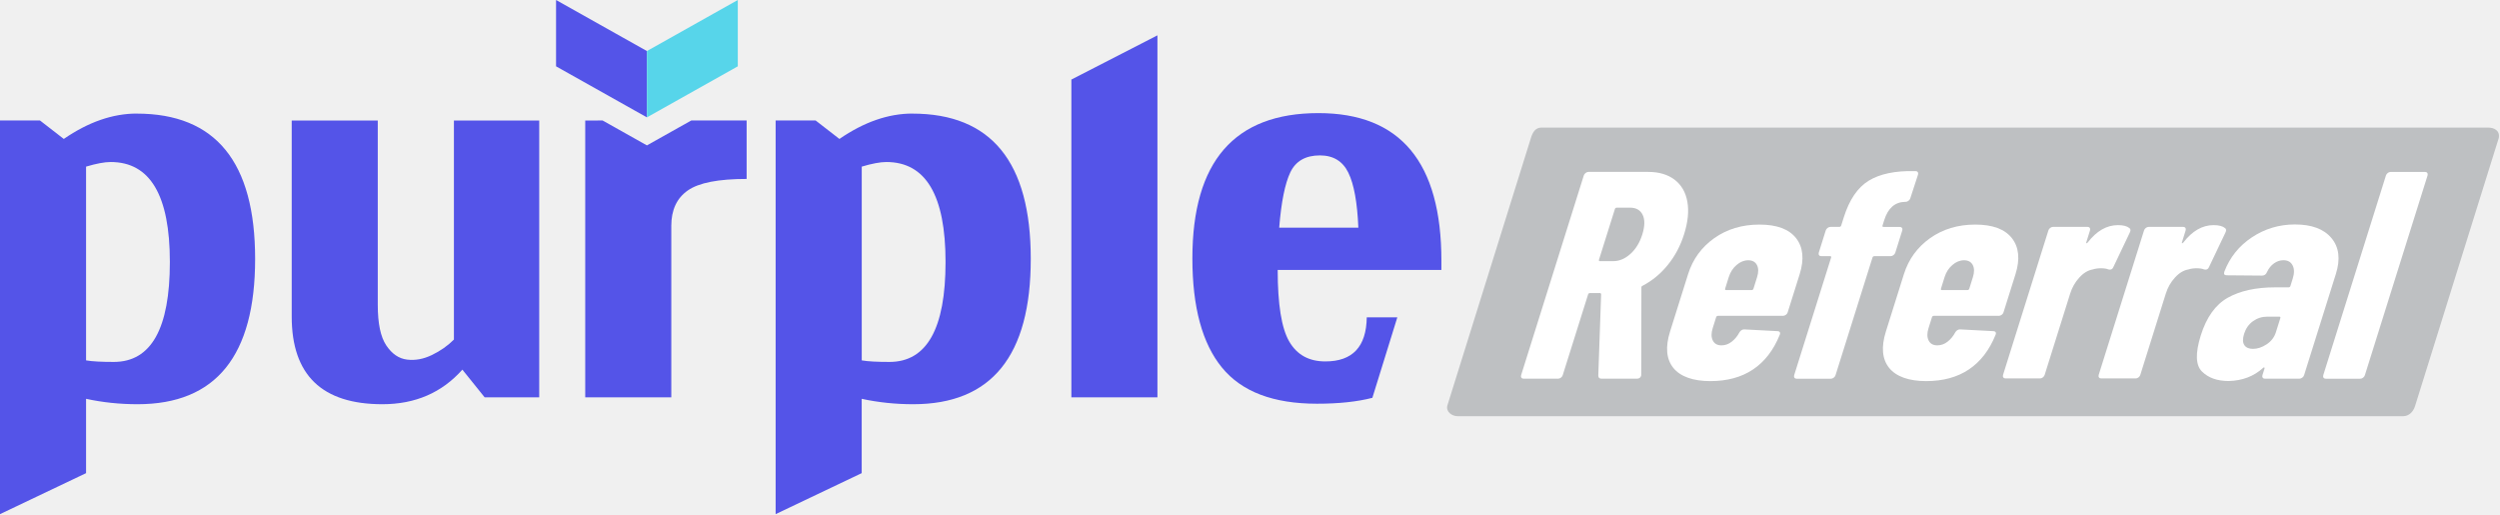
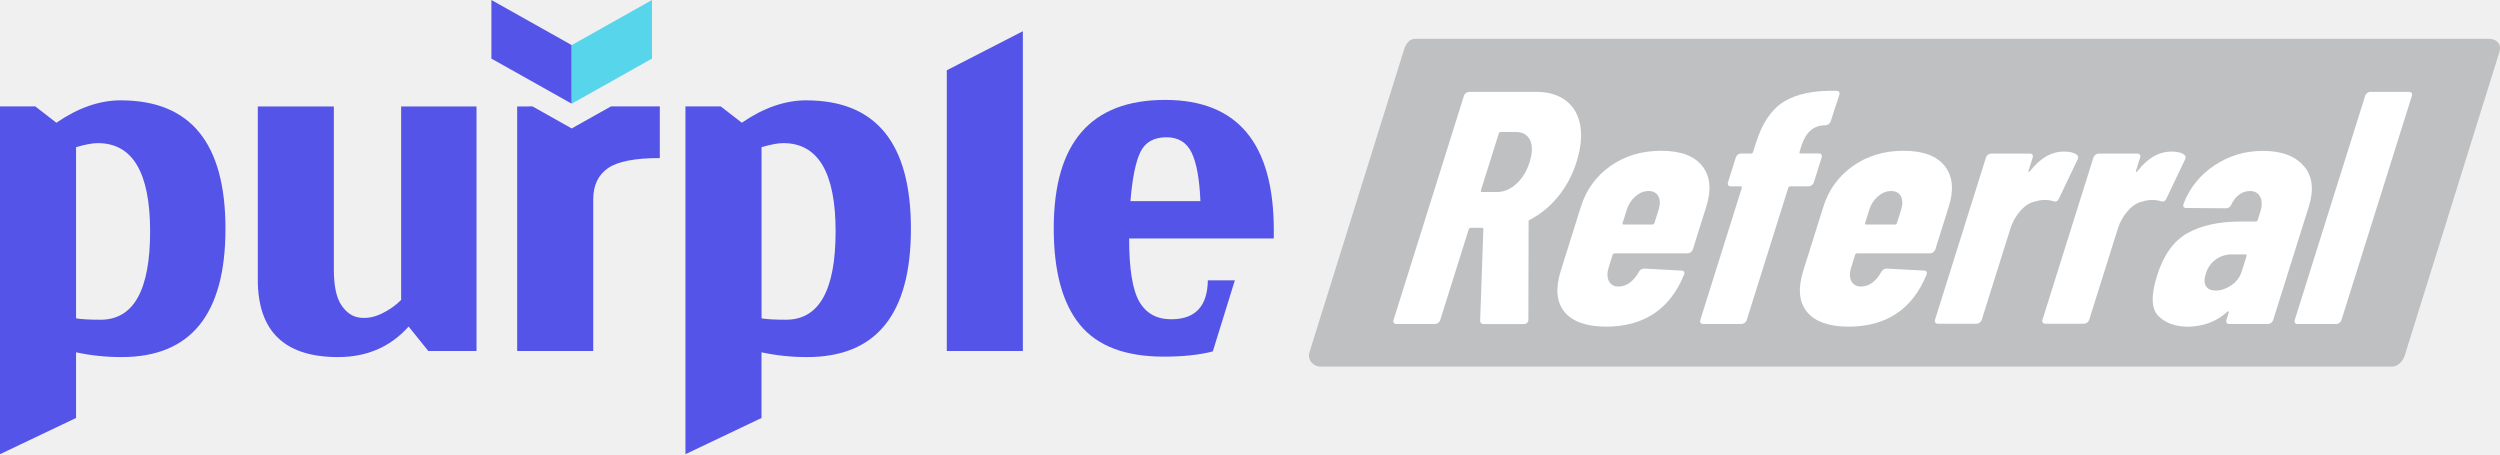
- <svg xmlns="http://www.w3.org/2000/svg" id="Layer_1" version="1.1" viewBox="0 0 597.01 122.78">
+ <svg xmlns="http://www.w3.org/2000/svg" id="Layer_1" version="1.1" viewBox="0 0 675.83 122.78">
  <defs>
    <style>
      .st0 {
        fill: #bec0c2;
      }

      .st1 {
        fill: #57d5ea;
      }

      .st2 {
        fill: #fff;
      }

      .st3 {
        fill: #5454e8;
      }
    </style>
  </defs>
+   <path class="st0" d="M646.42,99.11h-289.43c-1.77,0-3.66-1.63-3-3.88l25.48-81.53c.55-1.85,1.45-3.21,3.21-3.21h289.94c1.98-.11,3.71,1.18,3.08,3.46l-25.56,81.96c-.55,1.9-1.95,3.21-3.72,3.21Z" />
  <g>
-     <path class="st0" d="M574.09,99.39h-225.83c-1.37,0-2.85-1.02-2.5-2.5l19.97-63.92c.43-1.44,1.12-2.5,2.5-2.5h226.22c1.37,0,2.85.7,2.5,2.5l-19.97,63.92c-.43,1.48-1.52,2.5-2.89,2.5Z" />
    <g>
+       <path class="st3" d="M32.68,27.12c-5.75,0-11.57,2.02-17.44,6.06l-5.69-4.41H0v94.01l20.56-9.79v-17.75c3.92.85,8.02,1.29,12.3,1.29,18.73,0,28.09-11.57,28.09-34.7s-9.43-34.7-28.28-34.7ZM27.17,86.43c-1.47,0-2.75-.03-3.86-.09-1.1-.06-2.02-.15-2.75-.28v-46.27c2.45-.73,4.41-1.1,5.88-1.1,9.42,0,14.14,7.96,14.14,23.87s-4.47,23.87-13.4,23.87Z" />
+       <path class="st3" d="M108.43,81.1c-1.47,1.47-3.21,2.69-5.23,3.67-2.02.98-4.01,1.35-5.97,1.1-1.96-.24-3.61-1.38-4.96-3.4-1.35-2.02-2.02-5.23-2.02-9.64V28.78h-20.56v46.82c0,13.95,7.22,20.93,21.67,20.93,7.83,0,14.2-2.75,19.1-8.26l5.32,6.61h13.04V28.78h-20.38v52.33Z" />
+       <path class="st3" d="M217.98,27.12c-5.75,0-11.57,2.02-17.44,6.06l-5.69-4.41h-9.55v94.01l20.56-9.79v-17.75c3.92.85,8.02,1.29,12.3,1.29,18.73,0,28.09-11.57,28.09-34.7s-9.43-34.7-28.28-34.7ZM212.48,86.43c-1.47,0-2.75-.03-3.86-.09-1.1-.06-2.02-.15-2.75-.28v-46.27c2.45-.73,4.41-1.1,5.88-1.1,9.42,0,14.14,7.96,14.14,23.87s-4.47,23.87-13.4,23.87Z" />
+       <polygon class="st3" points="255.95 94.88 276.51 94.88 276.51 8.44 255.95 19 255.95 94.88" />
+     </g>
+     <g>
+       <path class="st3" d="M165.15,28.77l-10.6,5.95-10.61-5.96h-1.11v.02h-3.02v66.1h20.56v-40.95c0-3.79,1.31-6.61,3.95-8.45,2.63-1.84,7.31-2.75,14.05-2.75v-13.96h-13.22Z" />
      <g>
-         <path class="st3" d="M32.68,27.12c-5.75,0-11.57,2.02-17.44,6.06l-5.69-4.41H0v94.01l20.56-9.79v-17.75c3.92.85,8.02,1.29,12.3,1.29,18.73,0,28.09-11.57,28.09-34.7s-9.43-34.7-28.28-34.7ZM27.17,86.43c-1.47,0-2.75-.03-3.86-.09-1.1-.06-2.02-.15-2.75-.28v-46.27c2.45-.73,4.41-1.1,5.88-1.1,9.42,0,14.14,7.96,14.14,23.87s-4.47,23.87-13.4,23.87Z" />
-         <path class="st3" d="M108.43,81.1c-1.47,1.47-3.21,2.69-5.23,3.67-2.02.98-4.01,1.35-5.97,1.1-1.96-.24-3.61-1.38-4.96-3.4-1.35-2.02-2.02-5.23-2.02-9.64V28.78h-20.56v46.82c0,13.95,7.22,20.93,21.67,20.93,7.83,0,14.2-2.75,19.1-8.26l5.32,6.61h13.04V28.78h-20.38v52.33Z" />
-         <path class="st3" d="M217.98,27.12c-5.75,0-11.57,2.02-17.44,6.06l-5.69-4.41h-9.55v94.01l20.56-9.79v-17.75c3.92.85,8.02,1.29,12.3,1.29,18.73,0,28.09-11.57,28.09-34.7s-9.43-34.7-28.28-34.7ZM212.48,86.43c-1.47,0-2.75-.03-3.86-.09-1.1-.06-2.02-.15-2.75-.28v-46.27c2.45-.73,4.41-1.1,5.88-1.1,9.42,0,14.14,7.96,14.14,23.87s-4.47,23.87-13.4,23.87Z" />
-         <polygon class="st3" points="255.95 94.88 276.51 94.88 276.51 8.44 255.95 19 255.95 94.88" />
+         <polygon class="st3" points="154.55 28.03 132.84 15.84 132.84 0 154.55 12.19 154.55 28.03" />
+         <polygon class="st1" points="176.26 15.84 154.55 28.03 154.55 12.19 176.26 0 176.26 15.84" />
      </g>
-       <g>
-         <path class="st3" d="M165.15,28.77l-10.6,5.95-10.61-5.96h-1.11v.02h-3.02v66.1h20.56v-40.95c0-3.79,1.31-6.61,3.95-8.45,2.63-1.84,7.31-2.75,14.05-2.75v-13.96h-13.22Z" />
-         <g>
-           <polygon class="st3" points="154.55 28.03 132.84 15.84 132.84 0 154.55 12.19 154.55 28.03" />
-           <polygon class="st1" points="176.26 15.84 154.55 28.03 154.55 12.19 176.26 0 176.26 15.84" />
-         </g>
-       </g>
-       <path class="st3" d="M314.97,27.01c-20.08,0-30.11,11.57-30.11,34.7,0,11.63,2.36,20.32,7.07,26.07,4.71,5.76,12.27,8.63,22.68,8.63,5.2,0,9.62-.47,13.25-1.41l5.96-19.22h-7.3c-.1,7.01-3.38,10.53-9.9,10.53-3.92,0-6.79-1.59-8.63-4.77-1.84-3.18-2.75-8.87-2.75-17.08h39.11v-2.2c0-23.5-9.79-35.25-29.38-35.25ZM305.6,54.37c.49-6.12,1.38-10.53,2.66-13.22,1.29-2.69,3.64-4.04,7.07-4.04,3.18,0,5.45,1.38,6.79,4.13,1.35,2.75,2.14,7.13,2.39,13.13h-18.91Z" />
    </g>
+     <path class="st3" d="M314.97,27.01c-20.08,0-30.11,11.57-30.11,34.7,0,11.63,2.36,20.32,7.07,26.07,4.71,5.76,12.27,8.63,22.68,8.63,5.2,0,9.62-.47,13.25-1.41l5.96-19.22h-7.3c-.1,7.01-3.38,10.53-9.9,10.53-3.92,0-6.79-1.59-8.63-4.77-1.84-3.18-2.75-8.87-2.75-17.08h39.11v-2.2c0-23.5-9.79-35.25-29.38-35.25ZM305.6,54.37c.49-6.12,1.38-10.53,2.66-13.22,1.29-2.69,3.64-4.04,7.07-4.04,3.18,0,5.45,1.38,6.79,4.13,1.35,2.75,2.14,7.13,2.39,13.13h-18.91Z" />
  </g>
  <g>
-     <path class="st2" d="M381.83,89.73l.68-19.47c-.04-.19-.12-.28-.26-.28h-2.4c-.24,0-.39.12-.46.35l-6.05,19.25c-.07.24-.22.44-.43.6-.22.17-.44.25-.68.25h-8.25c-.24,0-.41-.08-.52-.25-.12-.16-.13-.36-.06-.6l14.97-47.68c.07-.23.22-.43.44-.6.22-.17.44-.25.68-.25h14.25c2.59,0,4.69.62,6.33,1.87,1.63,1.25,2.64,3,3.04,5.25.4,2.26.14,4.84-.78,7.76-.87,2.77-2.17,5.22-3.89,7.33-1.72,2.12-3.71,3.76-5.96,4.94-.11.05-.2.11-.27.18-.07.07-.1.15-.08.25l-.04,20.81-.02.28c-.15.47-.48.71-1,.71h-8.46c-.52,0-.77-.24-.77-.71ZM385.79,49.95l-3.79,12.06c-.07.24,0,.35.24.35h3.17c1.46,0,2.82-.58,4.1-1.73,1.28-1.15,2.22-2.69,2.83-4.62.62-1.98.65-3.54.1-4.69-.55-1.15-1.56-1.73-3.02-1.73h-3.17c-.24,0-.39.12-.46.35Z" />
-     <path class="st2" d="M426.64,75.17c-.22.17-.44.25-.68.25h-15.52c-.24,0-.39.12-.46.35l-.82,2.61c-.37,1.18-.36,2.15.03,2.93.39.78,1.08,1.16,2.07,1.16.89,0,1.71-.29,2.46-.88.75-.59,1.36-1.33,1.83-2.22.29-.47.67-.71,1.14-.71l7.98.42c.24,0,.41.08.52.25.11.17.1.39-.03.67-1.47,3.62-3.58,6.36-6.35,8.22-2.77,1.86-6.18,2.79-10.22,2.79s-7.13-1.05-8.82-3.14c-1.69-2.09-1.96-5-.79-8.71l4.3-13.68c1.12-3.57,3.21-6.44,6.26-8.61,3.05-2.16,6.65-3.24,10.79-3.24s7.05,1.08,8.75,3.24c1.69,2.16,1.98,5.03.86,8.61l-2.86,9.1c-.07.24-.22.44-.43.6ZM414.86,63.28c-.87.75-1.49,1.72-1.86,2.89l-.86,2.75c-.07.24,0,.35.24.35h6.07c.24,0,.39-.12.46-.35l.86-2.75c.37-1.17.35-2.14-.04-2.89-.4-.75-1.09-1.13-2.08-1.13s-1.92.38-2.79,1.13Z" />
-     <path class="st2" d="M454.39,54.43c.11.17.13.37.06.6l-1.66,5.29c-.07.24-.22.43-.44.6-.22.17-.44.25-.68.25h-3.88c-.24,0-.39.12-.46.35l-8.82,28.07c-.07.24-.22.44-.44.6-.22.17-.44.25-.68.25h-8.18c-.24,0-.41-.08-.52-.25-.11-.16-.13-.36-.06-.6l8.82-28.07c.07-.23,0-.35-.24-.35h-2.12c-.24,0-.41-.08-.52-.25-.11-.16-.13-.36-.06-.6l1.66-5.29c.07-.23.22-.43.44-.6.22-.16.44-.25.68-.25h2.12c.23,0,.39-.12.46-.35l.6-1.9c1.33-4.23,3.32-7.16,5.97-8.78,2.65-1.62,6.29-2.39,10.91-2.29h.28c.24,0,.41.08.52.25.11.17.13.37.06.6l-1.84,5.64c-.07.24-.22.44-.44.6-.22.17-.44.25-.68.25h-.14c-2.41.05-4.07,1.5-4.97,4.37l-.4,1.27c-.07.24,0,.35.24.35h3.88c.23,0,.41.08.52.25Z" />
-     <path class="st2" d="M478.2,75.17c-.22.17-.44.25-.68.25h-15.52c-.24,0-.39.12-.46.35l-.82,2.61c-.37,1.18-.36,2.15.03,2.93.39.78,1.08,1.16,2.07,1.16.89,0,1.71-.29,2.46-.88.75-.59,1.36-1.33,1.83-2.22.29-.47.67-.71,1.14-.71l7.98.42c.24,0,.41.08.52.25.11.17.1.39-.03.67-1.47,3.62-3.58,6.36-6.35,8.22-2.77,1.86-6.18,2.79-10.22,2.79s-7.13-1.05-8.82-3.14c-1.69-2.09-1.96-5-.79-8.71l4.3-13.68c1.12-3.57,3.21-6.44,6.26-8.61,3.05-2.16,6.65-3.24,10.79-3.24s7.05,1.08,8.75,3.24c1.69,2.16,1.98,5.03.86,8.61l-2.86,9.1c-.07.24-.22.44-.43.6ZM466.42,63.28c-.87.75-1.49,1.72-1.86,2.89l-.86,2.75c-.07.24,0,.35.24.35h6.07c.24,0,.39-.12.46-.35l.86-2.75c.37-1.17.35-2.14-.04-2.89-.4-.75-1.09-1.13-2.08-1.13s-1.92.38-2.79,1.13Z" />
-     <path class="st2" d="M508.72,54.47c.3.24.33.59.09,1.06l-3.93,8.25c-.21.52-.6.71-1.17.56-.46-.19-1.06-.28-1.82-.28-.71,0-1.35.1-1.92.28-1.14.19-2.21.83-3.22,1.94-1.01,1.1-1.74,2.39-2.19,3.84l-6.09,19.4c-.07.24-.22.43-.43.6-.22.17-.44.25-.68.25h-8.25c-.24,0-.41-.08-.52-.25-.11-.16-.13-.36-.06-.6l10.83-34.49c.07-.23.22-.43.43-.6.22-.16.44-.25.68-.25h8.25c.23,0,.41.08.52.25.11.17.13.37.06.6l-.86,2.75c-.06.19-.06.29,0,.32.06.02.16-.04.3-.18,2.14-2.77,4.55-4.16,7.23-4.16,1.27,0,2.18.24,2.74.71Z" />
-     <path class="st2" d="M531.57,54.47c.3.24.33.59.09,1.06l-3.93,8.25c-.21.52-.6.71-1.17.56-.46-.19-1.06-.28-1.82-.28-.71,0-1.35.1-1.92.28-1.14.19-2.21.83-3.22,1.94-1.01,1.1-1.74,2.39-2.19,3.84l-6.09,19.4c-.07.24-.22.43-.43.6-.22.17-.44.25-.68.25h-8.25c-.24,0-.41-.08-.52-.25-.11-.16-.13-.36-.06-.6l10.83-34.49c.07-.23.22-.43.43-.6.22-.16.44-.25.68-.25h8.25c.23,0,.41.08.52.25.11.17.13.37.06.6l-.86,2.75c-.06.19-.06.29,0,.32.06.02.16-.04.3-.18,2.14-2.77,4.55-4.16,7.23-4.16,1.27,0,2.18.24,2.74.71Z" />
-     <path class="st2" d="M556.99,56.86c1.81,2.16,2.17,5.01,1.06,8.53l-7.6,24.19c-.07.24-.22.44-.44.6-.22.17-.44.25-.68.25h-8.25c-.24,0-.41-.08-.52-.25-.11-.16-.13-.36-.06-.6l.49-1.55c.04-.14.03-.24-.05-.28-.08-.05-.19,0-.33.14-2.17,1.97-4.89,3.01-8.17,3.1-2.73,0-4.85-.75-6.38-2.26-1.53-1.5-1.62-4.37-.3-8.61,1.37-4.37,3.53-7.38,6.47-9.03,2.94-1.64,6.69-2.47,11.25-2.47h3.25c.23,0,.39-.12.46-.35l.55-1.76c.4-1.27.39-2.32-.04-3.14-.42-.82-1.15-1.23-2.19-1.23-.8,0-1.55.25-2.24.74-.7.49-1.26,1.19-1.68,2.08-.22.56-.62.85-1.18.85l-8.44-.07c-.56,0-.76-.28-.58-.85,1.31-3.43,3.51-6.17,6.6-8.22,3.09-2.05,6.51-3.07,10.27-3.07,4,0,6.9,1.08,8.71,3.24ZM541.51,82.22c1.1-.73,1.84-1.7,2.22-2.93l1.04-3.32c.07-.23,0-.35-.24-.35h-2.89c-1.27,0-2.41.37-3.41,1.09-1.01.73-1.71,1.73-2.11,3-.37,1.18-.36,2.07.04,2.68.39.61,1.09.92,2.07.92,1.08,0,2.17-.36,3.27-1.09Z" />
-     <path class="st2" d="M555.09,90.19c-.11-.16-.13-.36-.06-.6l14.97-47.68c.07-.23.22-.43.43-.6.22-.17.44-.25.68-.25h8.25c.23,0,.41.08.52.25.11.16.13.36.06.6l-14.97,47.68c-.07.24-.22.44-.43.6-.22.17-.44.25-.68.25h-8.25c-.24,0-.41-.08-.52-.25Z" />
+     <path class="st2" d="M400.13,86.7l.87-24.75c-.04-.24-.16-.36-.33-.36h-3.05c-.3,0-.5.15-.59.45l-7.69,24.48c-.09.3-.28.55-.55.76-.28.21-.56.31-.86.31h-10.49c-.3,0-.52-.1-.66-.31-.14-.21-.17-.46-.07-.76l19.04-60.62c.09-.3.28-.55.55-.76.27-.21.56-.31.86-.31h18.12c3.29,0,5.97.79,8.04,2.38,2.07,1.58,3.36,3.81,3.87,6.68.5,2.87.17,6.16-.99,9.86-1.11,3.53-2.76,6.64-4.95,9.33-2.19,2.69-4.72,4.78-7.58,6.28-.14.06-.25.13-.34.22-.09.09-.12.19-.1.31l-.06,26.46-.02.36c-.19.6-.61.9-1.27.9h-10.76c-.66,0-.98-.3-.97-.9ZM405.16,36.12l-4.82,15.34c-.09.3,0,.45.31.45h4.04c1.85,0,3.59-.73,5.22-2.2,1.62-1.46,2.82-3.42,3.59-5.87.79-2.51.83-4.5.12-5.96-.71-1.46-1.99-2.2-3.84-2.2h-4.04c-.3,0-.5.15-.59.45Z" />
+     <path class="st2" d="M457.11,68.18c-.28.21-.56.31-.86.31h-19.73c-.3,0-.5.15-.59.45l-1.04,3.32c-.47,1.5-.46,2.74.04,3.72.5.99,1.37,1.48,2.63,1.48,1.14,0,2.18-.37,3.13-1.12.95-.75,1.73-1.69,2.32-2.83.37-.6.85-.9,1.45-.9l10.14.54c.3,0,.52.1.66.31.14.21.13.49-.04.85-1.87,4.6-4.56,8.09-8.08,10.45-3.52,2.36-7.85,3.54-13,3.54s-9.06-1.33-11.21-3.99c-2.16-2.66-2.49-6.35-1.01-11.08l5.46-17.4c1.43-4.54,4.08-8.19,7.96-10.94,3.88-2.75,8.46-4.13,13.72-4.13s8.97,1.38,11.12,4.13c2.16,2.75,2.52,6.4,1.09,10.94l-3.63,11.57c-.09.3-.28.55-.55.76ZM442.12,53.07c-1.11.96-1.9,2.18-2.37,3.68l-1.1,3.5c-.09.3,0,.45.31.45h7.71c.3,0,.49-.15.59-.45l1.1-3.5c.47-1.49.45-2.72-.05-3.68-.51-.96-1.39-1.43-2.64-1.43s-2.44.48-3.54,1.43Z" />
+     <path class="st2" d="M492.38,41.81c.14.21.17.46.07.76l-2.11,6.73c-.09.3-.28.55-.55.76-.28.21-.56.31-.86.31h-4.93c-.3,0-.5.15-.59.45l-11.21,35.69c-.09.3-.28.55-.55.76-.28.21-.56.31-.86.31h-10.4c-.3,0-.52-.1-.66-.31-.15-.21-.17-.46-.08-.76l11.21-35.69c.09-.3,0-.45-.31-.45h-2.69c-.3,0-.52-.1-.66-.31-.14-.21-.17-.46-.07-.76l2.11-6.73c.09-.3.28-.55.55-.76.28-.21.56-.31.86-.31h2.69c.3,0,.5-.15.59-.45l.76-2.42c1.69-5.38,4.22-9.1,7.59-11.17,3.37-2.06,7.99-3.03,13.87-2.91h.36c.3,0,.52.11.66.31.14.21.17.46.07.76l-2.34,7.17c-.09.3-.28.55-.55.76-.28.21-.56.31-.86.31h-.18c-3.07.06-5.17,1.91-6.32,5.56l-.51,1.61c-.09.3,0,.45.31.45h4.93c.3,0,.52.11.66.31Z" />
+     <path class="st2" d="M522.66,68.18c-.28.21-.56.31-.86.31h-19.73c-.3,0-.5.15-.59.45l-1.04,3.32c-.47,1.5-.46,2.74.04,3.72.5.99,1.37,1.48,2.63,1.48,1.14,0,2.18-.37,3.13-1.12.95-.75,1.73-1.69,2.32-2.83.37-.6.85-.9,1.45-.9l10.14.54c.3,0,.52.1.66.31.14.21.13.49-.04.85-1.87,4.6-4.56,8.09-8.08,10.45-3.52,2.36-7.85,3.54-13,3.54s-9.06-1.33-11.21-3.99c-2.16-2.66-2.49-6.35-1.01-11.08l5.46-17.4c1.43-4.54,4.08-8.19,7.96-10.94,3.88-2.75,8.46-4.13,13.72-4.13s8.97,1.38,11.12,4.13c2.16,2.75,2.52,6.4,1.09,10.94l-3.63,11.57c-.09.3-.28.55-.55.76ZM507.68,53.07c-1.11.96-1.9,2.18-2.37,3.68l-1.1,3.5c-.09.3,0,.45.31.45h7.71c.3,0,.49-.15.59-.45l1.1-3.5c.47-1.49.45-2.72-.05-3.68-.51-.96-1.39-1.43-2.64-1.43s-2.44.48-3.54,1.43Z" />
+     <path class="st2" d="M561.47,41.86c.38.3.42.75.12,1.35l-5,10.49c-.27.66-.76.9-1.48.72-.58-.24-1.35-.36-2.31-.36-.9,0-1.71.12-2.44.36-1.45.24-2.81,1.06-4.09,2.47-1.28,1.41-2.21,3.04-2.79,4.89l-7.75,24.66c-.09.3-.28.55-.55.76-.28.21-.56.31-.86.31h-10.49c-.3,0-.52-.1-.66-.31-.14-.21-.17-.46-.07-.76l13.77-43.85c.09-.3.28-.55.55-.76.27-.21.56-.31.86-.31h10.49c.3,0,.52.11.66.31.14.21.17.46.07.76l-1.1,3.5c-.08.24-.07.37,0,.4s.21-.05.38-.22c2.72-3.53,5.79-5.29,9.19-5.29,1.61,0,2.78.3,3.49.9Z" />
+     <path class="st2" d="M590.52,41.86c.38.3.42.75.12,1.35l-5,10.49c-.27.66-.76.9-1.48.72-.58-.24-1.35-.36-2.31-.36-.9,0-1.71.12-2.44.36-1.45.24-2.81,1.06-4.09,2.47-1.28,1.41-2.21,3.04-2.79,4.89l-7.75,24.66c-.09.3-.28.55-.55.76-.28.21-.56.31-.86.31h-10.49c-.3,0-.52-.1-.66-.31-.14-.21-.17-.46-.07-.76l13.77-43.85c.09-.3.28-.55.55-.76.28-.21.56-.31.86-.31h10.49c.3,0,.52.11.66.31.14.21.17.46.07.76l-1.1,3.5c-.08.24-.07.37,0,.4.08.03.21-.05.38-.22,2.72-3.53,5.79-5.29,9.2-5.29,1.61,0,2.78.3,3.49.9Z" />
+     <path class="st2" d="M622.83,44.91c2.3,2.75,2.75,6.37,1.34,10.85l-9.66,30.76c-.09.3-.28.55-.55.76-.28.21-.56.31-.86.31h-10.49c-.3,0-.52-.1-.66-.31-.14-.21-.17-.46-.08-.76l.62-1.97c.06-.18.03-.3-.07-.36-.1-.06-.24,0-.42.18-2.76,2.51-6.22,3.83-10.39,3.95-3.47,0-6.17-.96-8.11-2.87-1.94-1.91-2.06-5.56-.38-10.94,1.75-5.56,4.49-9.39,8.22-11.48,3.73-2.09,8.5-3.14,14.3-3.14h4.12c.3,0,.5-.15.59-.45l.7-2.24c.51-1.61.49-2.94-.05-3.99-.54-1.05-1.47-1.57-2.78-1.57-1.02,0-1.97.31-2.85.94-.89.63-1.6,1.51-2.13,2.65-.29.72-.79,1.08-1.5,1.08l-10.73-.09c-.72,0-.96-.36-.74-1.08,1.67-4.36,4.47-7.85,8.39-10.45,3.92-2.6,8.28-3.9,13.06-3.9,5.08,0,8.77,1.38,11.08,4.13ZM603.16,77.15c1.4-.93,2.34-2.17,2.83-3.72l1.32-4.21c.09-.3,0-.45-.31-.45h-3.68c-1.61,0-3.06.46-4.34,1.39-1.28.93-2.17,2.2-2.68,3.81-.47,1.5-.45,2.63.05,3.41.5.78,1.38,1.17,2.64,1.17,1.38,0,2.76-.46,4.16-1.39Z" />
+     <path class="st2" d="M620.42,87.28c-.14-.21-.17-.46-.08-.76l19.04-60.62c.09-.3.28-.55.55-.76.28-.21.56-.31.86-.31h10.49c.3,0,.52.11.66.31.14.21.17.46.07.76l-19.04,60.62c-.09.3-.28.55-.55.76-.28.21-.56.31-.86.31h-10.49c-.3,0-.52-.1-.66-.31Z" />
  </g>
</svg>
